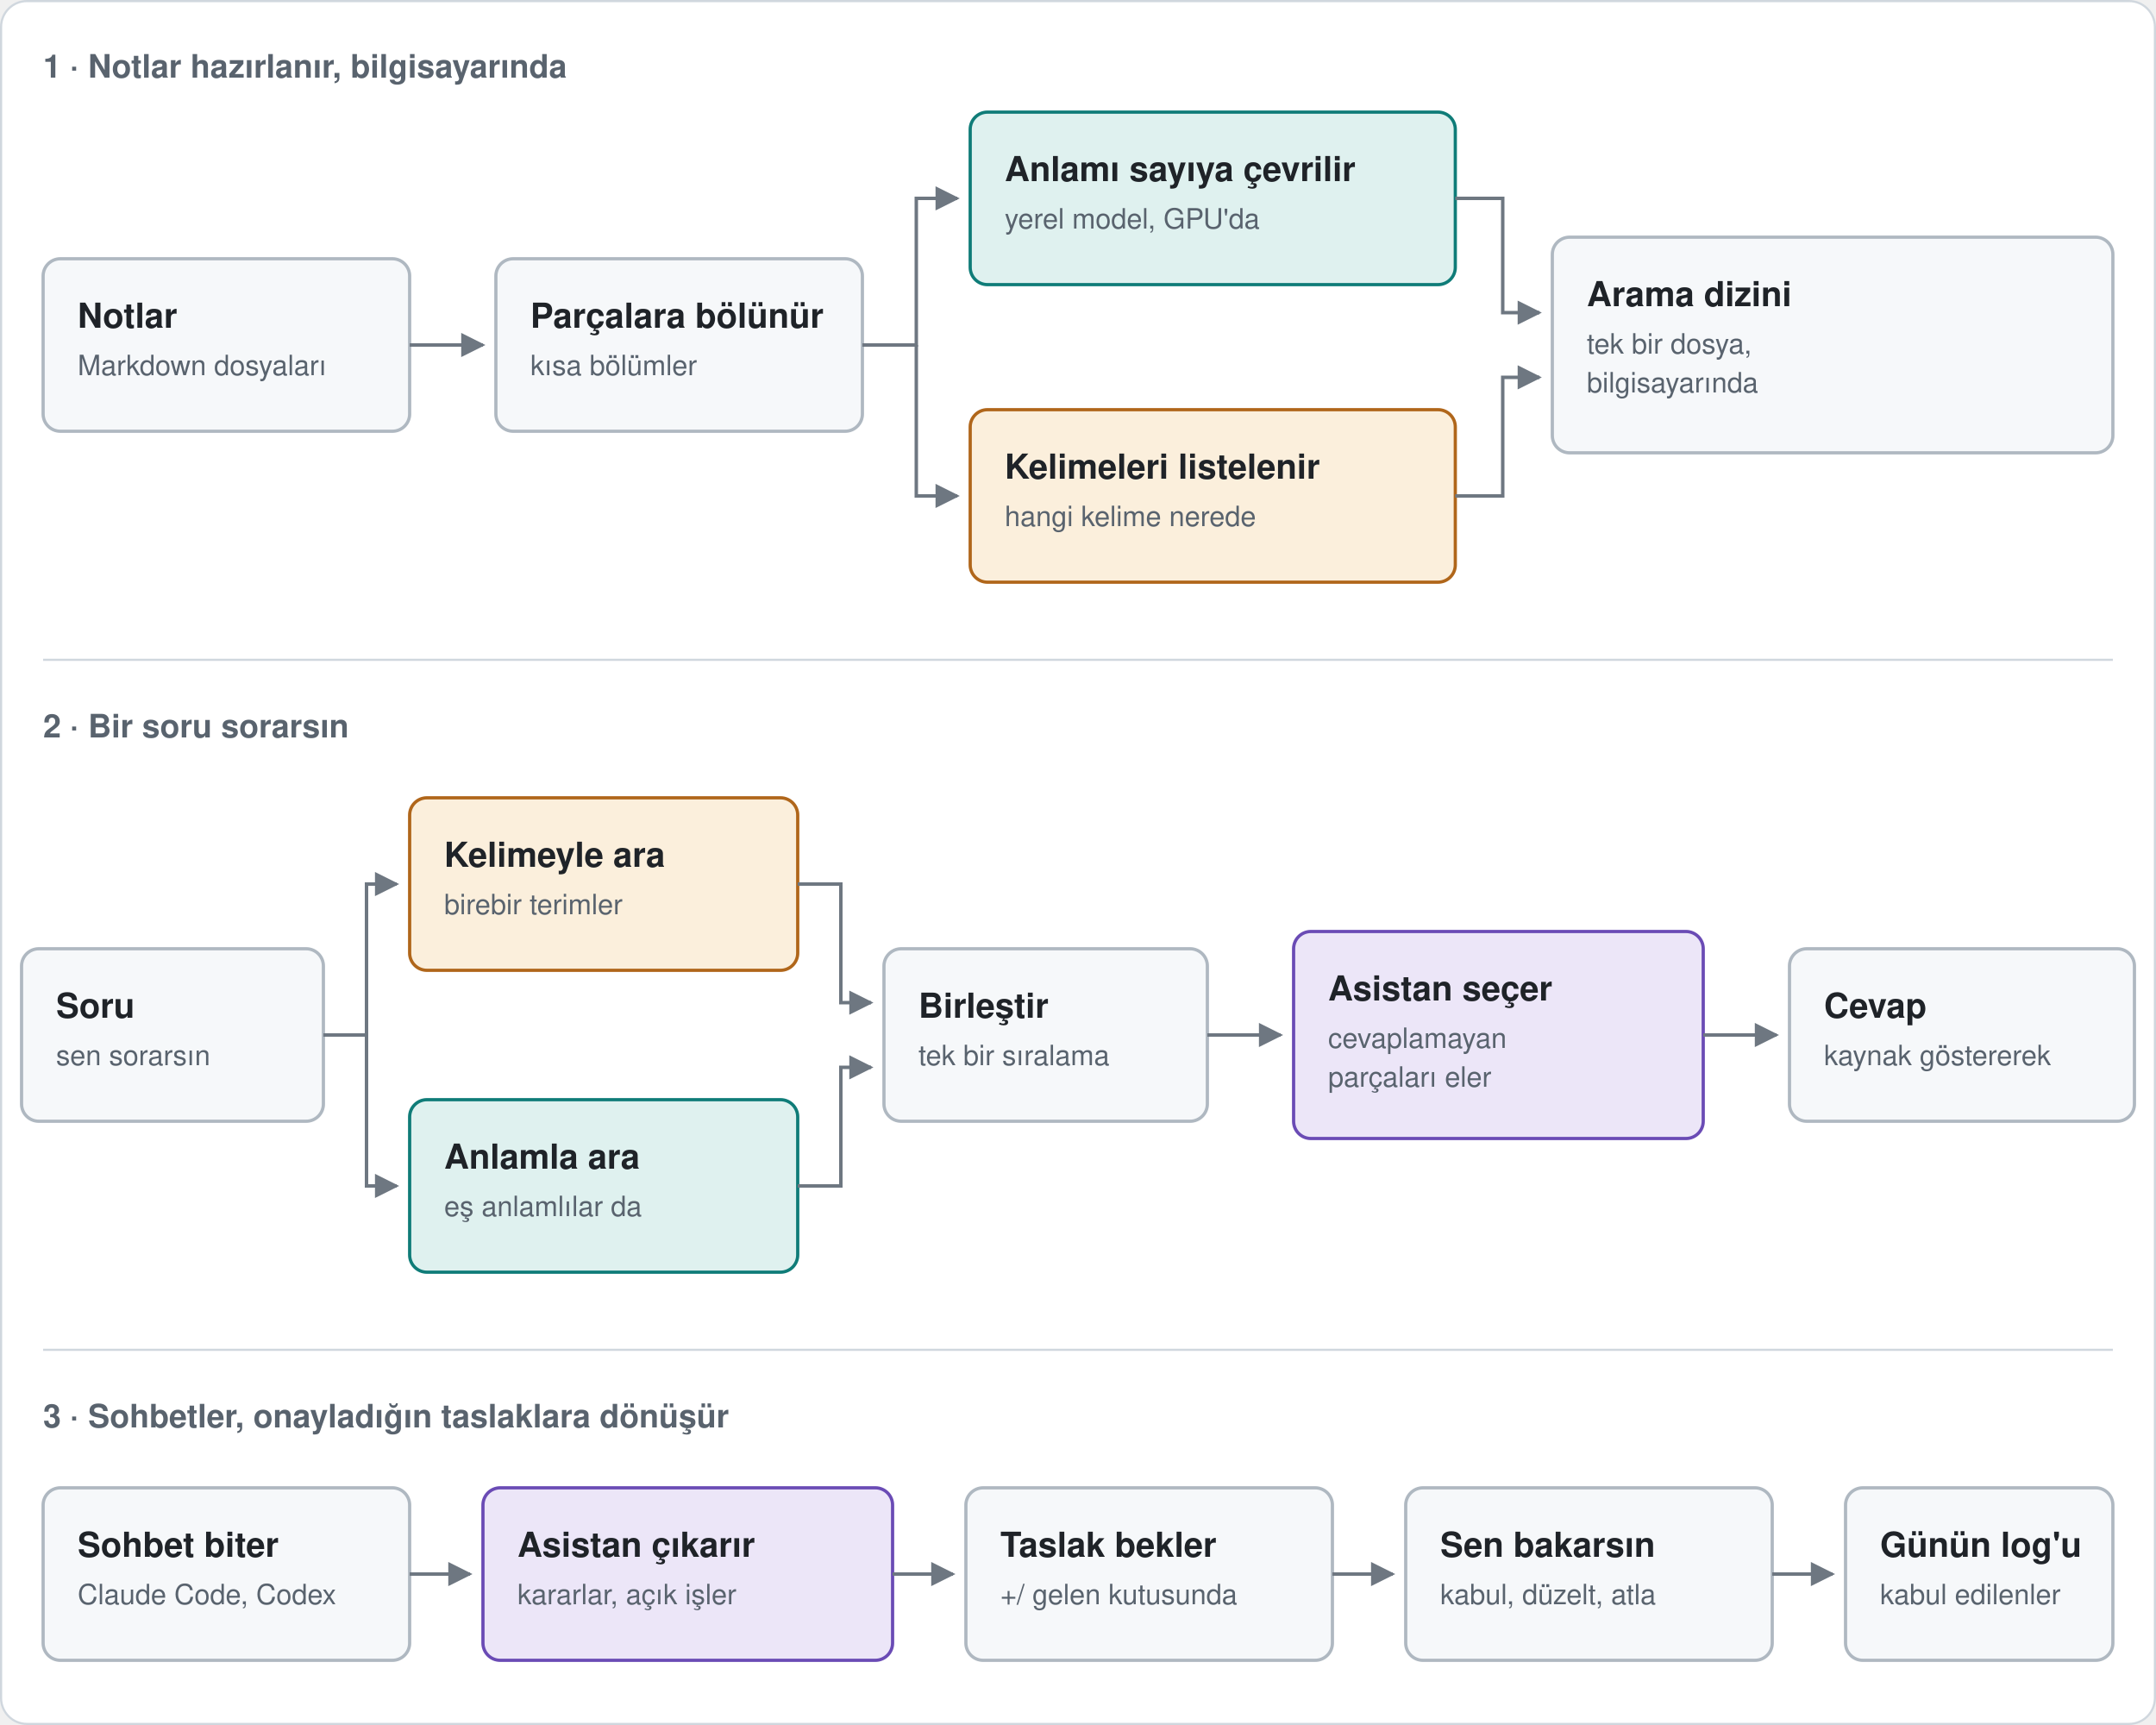
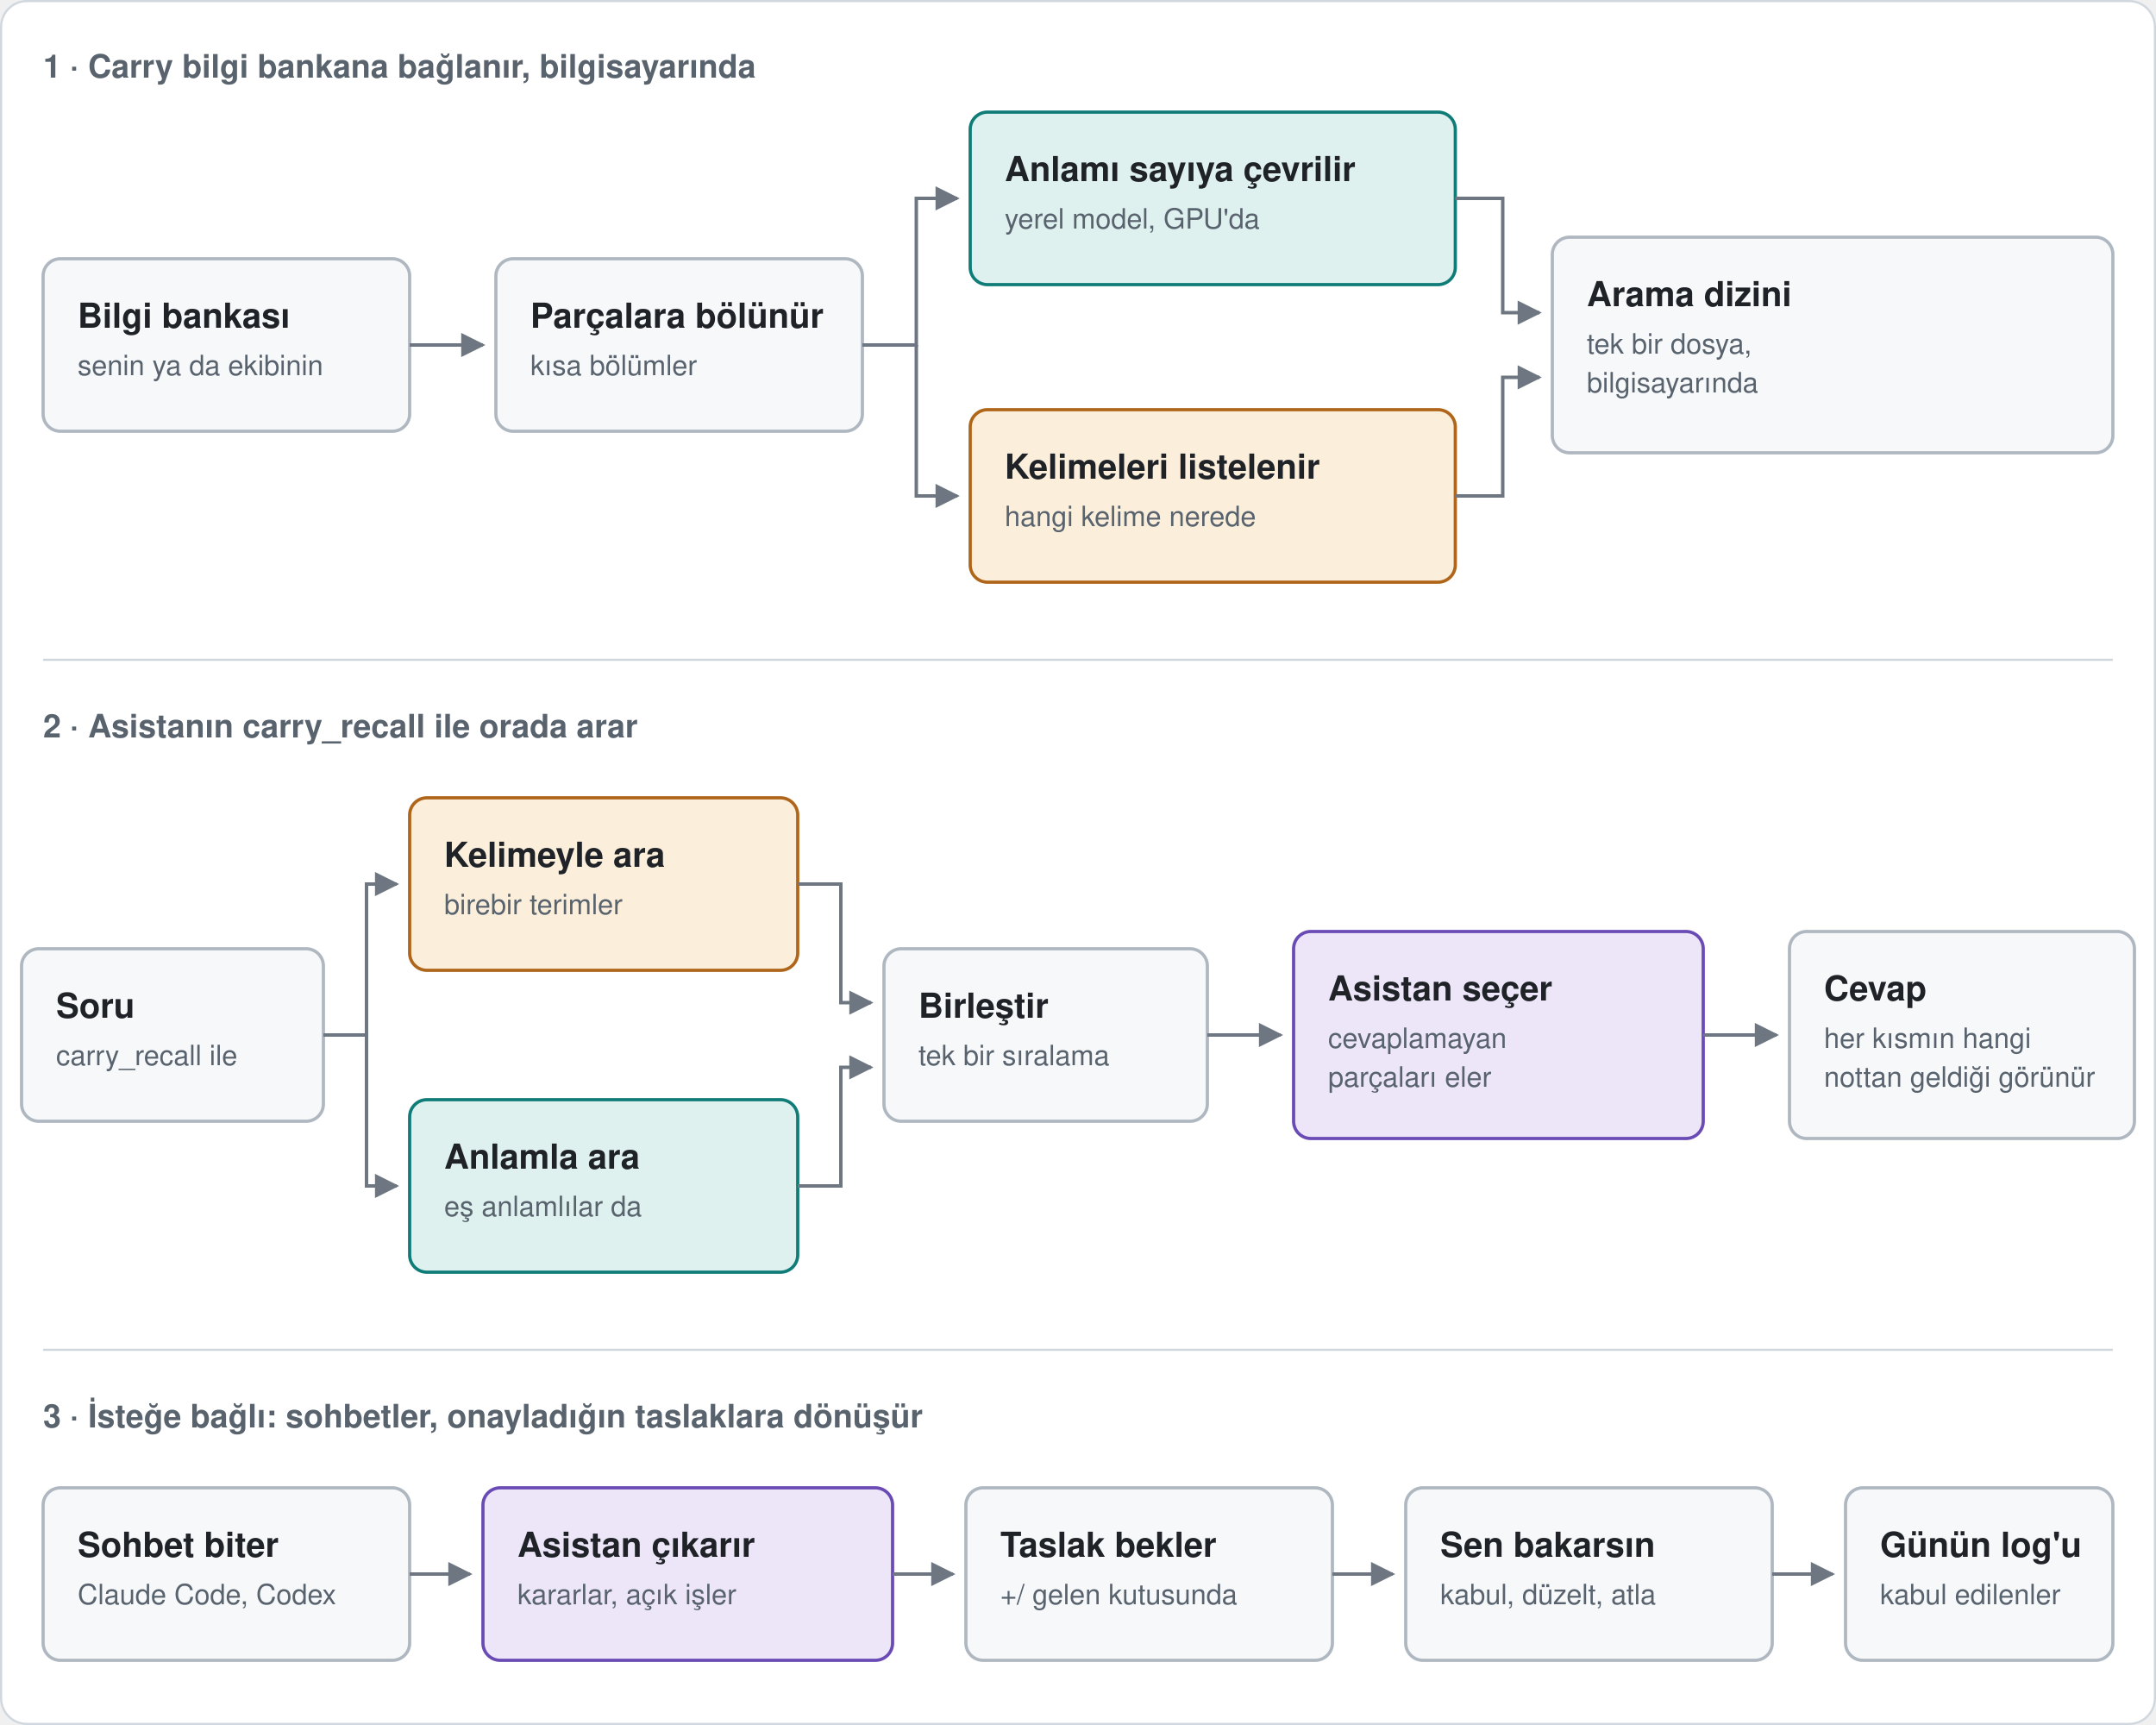
- <svg xmlns="http://www.w3.org/2000/svg" viewBox="0 0 1000 800" width="1000" height="800" role="img" aria-label="Carry nasıl çalışır: notlar parçalara bölünür ve bilgisayarında kelimeye ve anlama göre dizinlenir; soru iki yoldan aranır, sonuçlar birleştirilir, asistan cevaplayan parçaları seçer ve kaynak göstererek cevaplar. Sohbet bitince asistan kararları ve açık işleri +/ gelen kutusuna taslak olarak yazar; her maddeyi kabul eder, düzeltir ya da atlarsın; kabul edilenler o günün log'una yazılır.">
+ <svg xmlns="http://www.w3.org/2000/svg" viewBox="0 0 1000 800" width="1000" height="800" role="img" aria-label="Carry nasıl çalışır: Carry bilgi bankana, yani kendi notlarına ya da ekibinin notlarına bağlanır, onu parçalara böler ve bilgisayarında kelimeye ve anlama göre dizinler. Asistanın carry_recall ile iki yoldan arar; sonuçlar birleştirilir, asistan cevaplayan parçaları seçer ve cevabın her kısmının hangi nottan geldiğini gösterir. İsteğe bağlı olarak sohbet bitince asistan kararları ve açık işleri +/ gelen kutusuna taslak olarak yazar; her birini kabul eder, düzeltir ya da atlarsın, kabul edilenler o günün log'una yazılır.">
  <style>text{font-family:-apple-system,BlinkMacSystemFont,"Segoe UI",Helvetica,Arial,sans-serif;fill:#1f2328}.t{font-size:16px;font-weight:600}.s{font-size:13px;fill:#59636e}.h{font-size:15px;font-weight:600;fill:#59636e}</style>
  <defs>
    <marker id="h" viewBox="0 0 10 10" refX="9" refY="5" markerWidth="7" markerHeight="7" orient="auto">
      <path d="M0 0L10 5L0 10z" fill="#6e7781" />
    </marker>
  </defs>
  <rect x="0.5" y="0.5" width="999" height="799" rx="12" fill="#ffffff" stroke="#d0d7de" />
-   <text x="20" y="36" class="h">1 · Notlar hazırlanır, bilgisayarında</text>
+   <text x="20" y="36" class="h">1 · Carry bilgi bankana bağlanır, bilgisayarında</text>
  <rect x="20" y="120" width="170" height="80" rx="8" fill="#f6f8fa" stroke="#afb8c1" stroke-width="1.5" />
-   <text x="36" y="152" class="t">Notlar</text>
-   <text x="36" y="174" class="s">Markdown dosyaları</text>
+   <text x="36" y="152" class="t">Bilgi bankası</text>
+   <text x="36" y="174" class="s">senin ya da ekibinin</text>
  <rect x="230" y="120" width="170" height="80" rx="8" fill="#f6f8fa" stroke="#afb8c1" stroke-width="1.5" />
  <text x="246" y="152" class="t">Parçalara bölünür</text>
  <text x="246" y="174" class="s">kısa bölümler</text>
  <rect x="450" y="52" width="225" height="80" rx="8" fill="#dff1ef" stroke="#0f7c78" stroke-width="1.5" />
  <text x="466" y="84" class="t">Anlamı sayıya çevrilir</text>
  <text x="466" y="106" class="s">yerel model, GPU'da</text>
  <rect x="450" y="190" width="225" height="80" rx="8" fill="#fbefdc" stroke="#b0661a" stroke-width="1.5" />
  <text x="466" y="222" class="t">Kelimeleri listelenir</text>
  <text x="466" y="244" class="s">hangi kelime nerede</text>
  <rect x="720" y="110" width="260" height="100" rx="8" fill="#f6f8fa" stroke="#afb8c1" stroke-width="1.5" />
  <text x="736" y="142" class="t">Arama dizini</text>
  <text x="736" y="164" class="s">tek bir dosya,</text>
  <text x="736" y="182" class="s">bilgisayarında</text>
  <path d="M190 160H224" fill="none" stroke="#6e7781" stroke-width="1.6" marker-end="url(#h)" />
  <path d="M400 160H425V92H444" fill="none" stroke="#6e7781" stroke-width="1.6" marker-end="url(#h)" />
  <path d="M425 160V230H444" fill="none" stroke="#6e7781" stroke-width="1.6" marker-end="url(#h)" />
  <path d="M675 92H697V145H714" fill="none" stroke="#6e7781" stroke-width="1.6" marker-end="url(#h)" />
  <path d="M675 230H697V175H714" fill="none" stroke="#6e7781" stroke-width="1.6" marker-end="url(#h)" />
  <line x1="20" y1="306" x2="980" y2="306" stroke="#d0d7de" />
-   <text x="20" y="342" class="h">2 · Bir soru sorarsın</text>
+   <text x="20" y="342" class="h">2 · Asistanın carry_recall ile orada arar</text>
  <rect x="10" y="440" width="140" height="80" rx="8" fill="#f6f8fa" stroke="#afb8c1" stroke-width="1.5" />
  <text x="26" y="472" class="t">Soru</text>
-   <text x="26" y="494" class="s">sen sorarsın</text>
+   <text x="26" y="494" class="s">carry_recall ile</text>
  <rect x="190" y="370" width="180" height="80" rx="8" fill="#fbefdc" stroke="#b0661a" stroke-width="1.5" />
  <text x="206" y="402" class="t">Kelimeyle ara</text>
  <text x="206" y="424" class="s">birebir terimler</text>
  <rect x="190" y="510" width="180" height="80" rx="8" fill="#dff1ef" stroke="#0f7c78" stroke-width="1.5" />
  <text x="206" y="542" class="t">Anlamla ara</text>
  <text x="206" y="564" class="s">eş anlamlılar da</text>
  <rect x="410" y="440" width="150" height="80" rx="8" fill="#f6f8fa" stroke="#afb8c1" stroke-width="1.5" />
  <text x="426" y="472" class="t">Birleştir</text>
  <text x="426" y="494" class="s">tek bir sıralama</text>
  <rect x="600" y="432" width="190" height="96" rx="8" fill="#ece6f8" stroke="#6a4bb5" stroke-width="1.5" />
  <text x="616" y="464" class="t">Asistan seçer</text>
  <text x="616" y="486" class="s">cevaplamayan</text>
  <text x="616" y="504" class="s">parçaları eler</text>
-   <rect x="830" y="440" width="160" height="80" rx="8" fill="#f6f8fa" stroke="#afb8c1" stroke-width="1.5" />
-   <text x="846" y="472" class="t">Cevap</text>
-   <text x="846" y="494" class="s">kaynak göstererek</text>
+   <rect x="830" y="432" width="160" height="96" rx="8" fill="#f6f8fa" stroke="#afb8c1" stroke-width="1.5" />
+   <text x="846" y="464" class="t">Cevap</text>
+   <text x="846" y="486" class="s">her kısmın hangi</text>
+   <text x="846" y="504" class="s">nottan geldiği görünür</text>
  <path d="M150 480H170V410H184" fill="none" stroke="#6e7781" stroke-width="1.6" marker-end="url(#h)" />
  <path d="M170 480V550H184" fill="none" stroke="#6e7781" stroke-width="1.6" marker-end="url(#h)" />
  <path d="M370 410H390V465H404" fill="none" stroke="#6e7781" stroke-width="1.6" marker-end="url(#h)" />
  <path d="M370 550H390V495H404" fill="none" stroke="#6e7781" stroke-width="1.6" marker-end="url(#h)" />
  <path d="M560 480H594" fill="none" stroke="#6e7781" stroke-width="1.6" marker-end="url(#h)" />
  <path d="M790 480H824" fill="none" stroke="#6e7781" stroke-width="1.6" marker-end="url(#h)" />
  <line x1="20" y1="626" x2="980" y2="626" stroke="#d0d7de" />
-   <text x="20" y="662" class="h">3 · Sohbetler, onayladığın taslaklara dönüşür</text>
+   <text x="20" y="662" class="h">3 · İsteğe bağlı: sohbetler, onayladığın taslaklara dönüşür</text>
  <rect x="20" y="690" width="170" height="80" rx="8" fill="#f6f8fa" stroke="#afb8c1" stroke-width="1.5" />
  <text x="36" y="722" class="t">Sohbet biter</text>
  <text x="36" y="744" class="s">Claude Code, Codex</text>
  <rect x="224" y="690" width="190" height="80" rx="8" fill="#ece6f8" stroke="#6a4bb5" stroke-width="1.5" />
  <text x="240" y="722" class="t">Asistan çıkarır</text>
  <text x="240" y="744" class="s">kararlar, açık işler</text>
  <rect x="448" y="690" width="170" height="80" rx="8" fill="#f6f8fa" stroke="#afb8c1" stroke-width="1.5" />
  <text x="464" y="722" class="t">Taslak bekler</text>
  <text x="464" y="744" class="s">+/ gelen kutusunda</text>
  <rect x="652" y="690" width="170" height="80" rx="8" fill="#f6f8fa" stroke="#afb8c1" stroke-width="1.5" />
  <text x="668" y="722" class="t">Sen bakarsın</text>
  <text x="668" y="744" class="s">kabul, düzelt, atla</text>
  <rect x="856" y="690" width="124" height="80" rx="8" fill="#f6f8fa" stroke="#afb8c1" stroke-width="1.5" />
  <text x="872" y="722" class="t">Günün log'u</text>
  <text x="872" y="744" class="s">kabul edilenler</text>
  <path d="M190 730H218" fill="none" stroke="#6e7781" stroke-width="1.6" marker-end="url(#h)" />
  <path d="M414 730H442" fill="none" stroke="#6e7781" stroke-width="1.6" marker-end="url(#h)" />
  <path d="M618 730H646" fill="none" stroke="#6e7781" stroke-width="1.6" marker-end="url(#h)" />
  <path d="M822 730H850" fill="none" stroke="#6e7781" stroke-width="1.6" marker-end="url(#h)" />
</svg>
